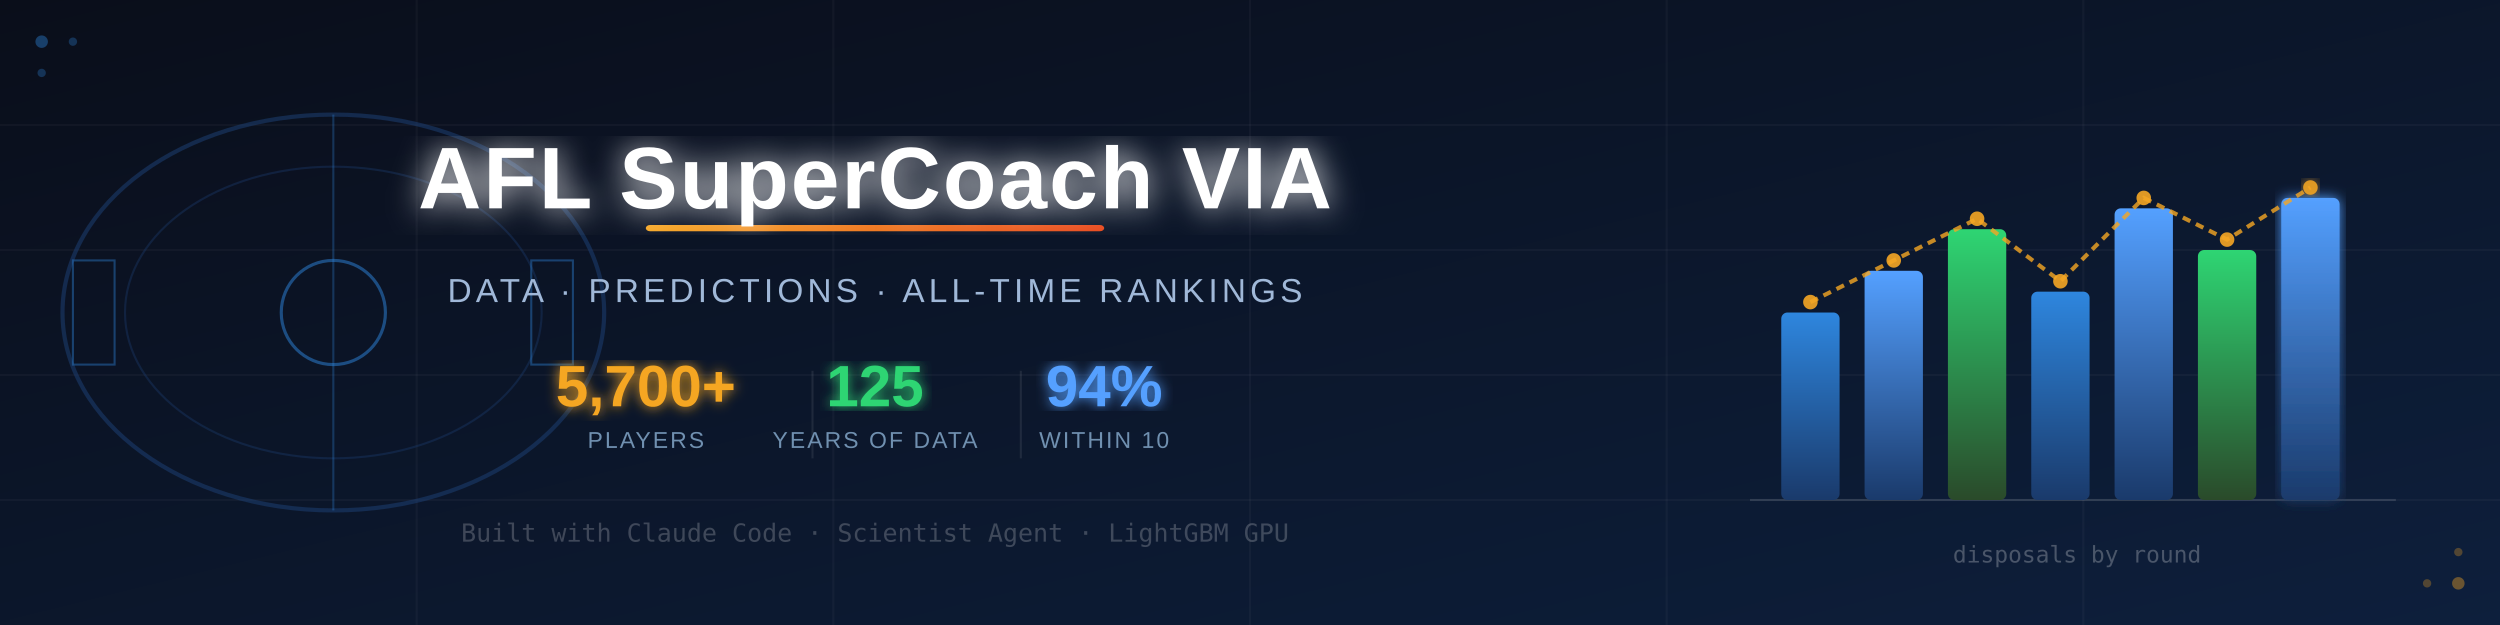
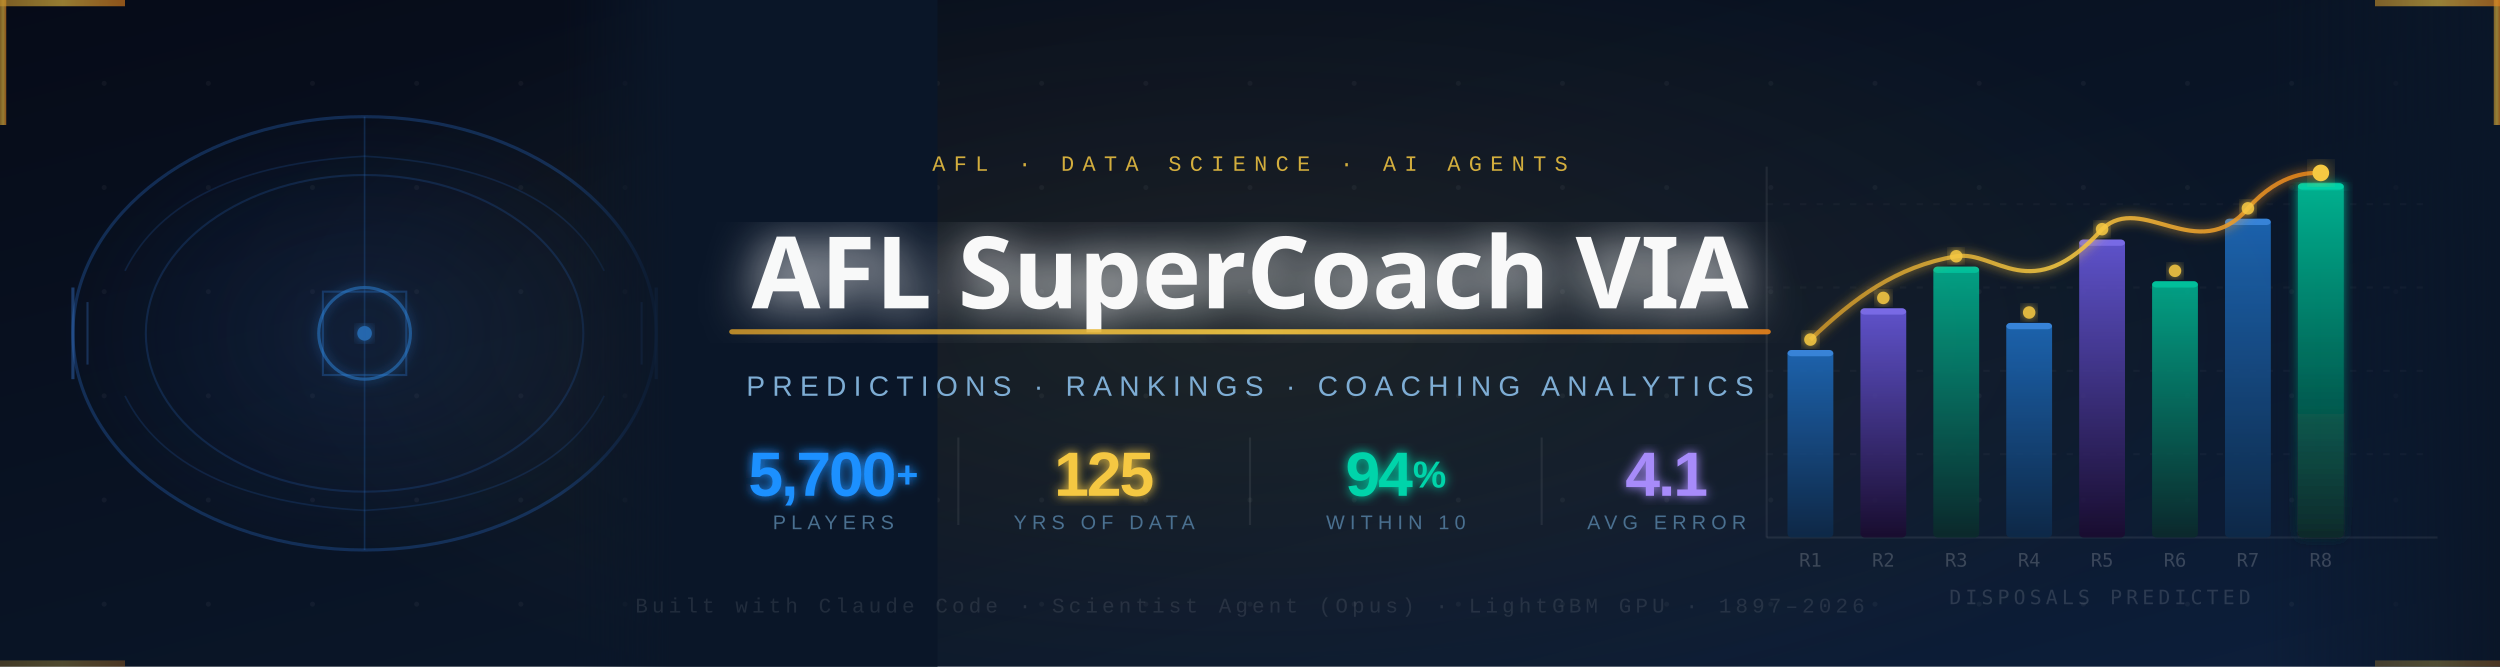
- <svg xmlns="http://www.w3.org/2000/svg" width="1200" height="300" viewBox="0 0 1200 300">
+ <svg xmlns="http://www.w3.org/2000/svg" width="1200" height="320" viewBox="0 0 1200 320">
  <defs>
    <linearGradient id="bg" x1="0%" y1="0%" x2="100%" y2="100%">
-       <stop offset="0%" style="stop-color:#0a0e1a" />
+       <stop offset="0%" style="stop-color:#060b18" />
+       <stop offset="60%" style="stop-color:#0a1628" />
      <stop offset="100%" style="stop-color:#0d1f3c" />
    </linearGradient>
-     <linearGradient id="accent" x1="0%" y1="0%" x2="100%" y2="0%">
-       <stop offset="0%" style="stop-color:#f5a623" />
-       <stop offset="100%" style="stop-color:#e8471a" />
-     </linearGradient>
-     <linearGradient id="bar1" x1="0%" y1="100%" x2="0%" y2="0%">
-       <stop offset="0%" style="stop-color:#1a3a6b" />
-       <stop offset="100%" style="stop-color:#2e86de" />
-     </linearGradient>
-     <linearGradient id="bar2" x1="0%" y1="100%" x2="0%" y2="0%">
-       <stop offset="0%" style="stop-color:#1a3a6b" />
-       <stop offset="100%" style="stop-color:#54a0ff" />
-     </linearGradient>
-     <linearGradient id="bar3" x1="0%" y1="100%" x2="0%" y2="0%">
-       <stop offset="0%" style="stop-color:#2a4a2a" />
-       <stop offset="100%" style="stop-color:#2ed573" />
-     </linearGradient>
-     <filter id="glow">
-       <feGaussianBlur stdDeviation="3" result="coloredBlur" />
+     <linearGradient id="goldAccent" x1="0%" y1="0%" x2="100%" y2="0%">
+       <stop offset="0%" style="stop-color:#c8922a" />
+       <stop offset="50%" style="stop-color:#f5c842" />
+       <stop offset="100%" style="stop-color:#e8821a" />
+     </linearGradient>
+     <linearGradient id="blueBar" x1="0%" y1="100%" x2="0%" y2="0%">
+       <stop offset="0%" style="stop-color:#0d2a4a" />
+       <stop offset="100%" style="stop-color:#1e6fc4" />
+     </linearGradient>
+     <linearGradient id="tealBar" x1="0%" y1="100%" x2="0%" y2="0%">
+       <stop offset="0%" style="stop-color:#0a2a2a" />
+       <stop offset="100%" style="stop-color:#00b894" />
+     </linearGradient>
+     <linearGradient id="purpleBar" x1="0%" y1="100%" x2="0%" y2="0%">
+       <stop offset="0%" style="stop-color:#1a0a2e" />
+       <stop offset="100%" style="stop-color:#6c5ce7" />
+     </linearGradient>
+     <linearGradient id="ovalFade" x1="0%" y1="0%" x2="100%" y2="0%">
+       <stop offset="0%" style="stop-color:#0a1628;stop-opacity:0" />
+       <stop offset="30%" style="stop-color:#0a1628;stop-opacity:1" />
+     </linearGradient>
+     <linearGradient id="rightFade" x1="0%" y1="0%" x2="100%" y2="0%">
+       <stop offset="70%" style="stop-color:#0a1628;stop-opacity:0" />
+       <stop offset="100%" style="stop-color:#0a1628;stop-opacity:1" />
+     </linearGradient>
+     <radialGradient id="ovalGlow" cx="50%" cy="50%" r="50%">
+       <stop offset="0%" style="stop-color:#1e3a6b;stop-opacity:0.3" />
+       <stop offset="100%" style="stop-color:#1e3a6b;stop-opacity:0" />
+     </radialGradient>
+     <radialGradient id="centerGlow" cx="50%" cy="50%" r="50%">
+       <stop offset="0%" style="stop-color:#f5c842;stop-opacity:0.08" />
+       <stop offset="100%" style="stop-color:#f5c842;stop-opacity:0" />
+     </radialGradient>
+     <filter id="glow" x="-20%" y="-20%" width="140%" height="140%">
+       <feGaussianBlur stdDeviation="2.5" result="coloredBlur" />
      <feMerge>
        <feMergeNode in="coloredBlur" />
        <feMergeNode in="SourceGraphic" />
      </feMerge>
    </filter>
-     <filter id="softglow">
-       <feGaussianBlur stdDeviation="8" result="coloredBlur" />
+     <filter id="strongGlow" x="-30%" y="-30%" width="160%" height="160%">
+       <feGaussianBlur stdDeviation="5" result="coloredBlur" />
      <feMerge>
        <feMergeNode in="coloredBlur" />
        <feMergeNode in="SourceGraphic" />
      </feMerge>
    </filter>
+     <filter id="subtleGlow" x="-10%" y="-10%" width="120%" height="120%">
+       <feGaussianBlur stdDeviation="12" result="coloredBlur" />
+       <feMerge>
+         <feMergeNode in="coloredBlur" />
+         <feMergeNode in="SourceGraphic" />
+       </feMerge>
+     </filter>
+     <clipPath id="mainClip">
+       <rect width="1200" height="320" />
+     </clipPath>
  </defs>
-   <rect width="1200" height="300" fill="url(#bg)" />
-   <g stroke="#ffffff08" stroke-width="1">
-     <line x1="0" y1="60" x2="1200" y2="60" />
-     <line x1="0" y1="120" x2="1200" y2="120" />
-     <line x1="0" y1="180" x2="1200" y2="180" />
-     <line x1="0" y1="240" x2="1200" y2="240" />
-     <line x1="200" y1="0" x2="200" y2="300" />
-     <line x1="400" y1="0" x2="400" y2="300" />
-     <line x1="600" y1="0" x2="600" y2="300" />
-     <line x1="800" y1="0" x2="800" y2="300" />
-     <line x1="1000" y1="0" x2="1000" y2="300" />
-   </g>
-   <ellipse cx="160" cy="150" rx="130" ry="95" fill="none" stroke="#1a3a6b" stroke-width="2" opacity="0.6" />
-   <ellipse cx="160" cy="150" rx="100" ry="70" fill="none" stroke="#1a3a6b" stroke-width="1" opacity="0.4" />
-   <circle cx="160" cy="150" r="25" fill="none" stroke="#2e86de" stroke-width="1.5" opacity="0.5" />
-   <rect x="35" y="125" width="20" height="50" fill="none" stroke="#2e86de" stroke-width="1" opacity="0.4" />
-   <rect x="255" y="125" width="20" height="50" fill="none" stroke="#2e86de" stroke-width="1" opacity="0.4" />
-   <line x1="160" y1="55" x2="160" y2="245" stroke="#2e86de" stroke-width="1" opacity="0.3" />
-   <line x1="840" y1="240" x2="1150" y2="240" stroke="#ffffff20" stroke-width="1" />
-   <rect x="855" y="150" width="28" height="90" fill="url(#bar1)" rx="3" />
-   <rect x="895" y="130" width="28" height="110" fill="url(#bar2)" rx="3" />
-   <rect x="935" y="110" width="28" height="130" fill="url(#bar3)" rx="3" />
-   <rect x="975" y="140" width="28" height="100" fill="url(#bar1)" rx="3" />
-   <rect x="1015" y="100" width="28" height="140" fill="url(#bar2)" rx="3" />
-   <rect x="1055" y="120" width="28" height="120" fill="url(#bar3)" rx="3" />
-   <rect x="1095" y="95" width="28" height="145" fill="url(#bar2)" rx="3" filter="url(#glow)" />
-   <polyline points="869,145 909,125 949,105 989,135 1029,95 1069,115 1109,90" fill="none" stroke="#f5a623" stroke-width="2" stroke-dasharray="4,3" opacity="0.8" />
-   <circle cx="869" cy="145" r="3.5" fill="#f5a623" opacity="0.9" />
-   <circle cx="909" cy="125" r="3.5" fill="#f5a623" opacity="0.9" />
-   <circle cx="949" cy="105" r="3.5" fill="#f5a623" opacity="0.9" />
-   <circle cx="989" cy="135" r="3.5" fill="#f5a623" opacity="0.9" />
-   <circle cx="1029" cy="95" r="3.5" fill="#f5a623" opacity="0.9" />
-   <circle cx="1069" cy="115" r="3.5" fill="#f5a623" opacity="0.9" />
-   <circle cx="1109" cy="90" r="3.5" fill="#f5a623" filter="url(#glow)" opacity="0.9" />
-   <text x="997" y="270" font-family="monospace" font-size="11" fill="#ffffff40" text-anchor="middle">disposals by round</text>
-   <rect x="310" y="108" width="220" height="3" fill="url(#accent)" rx="2" />
-   <text x="420" y="100" font-family="Arial Black, Arial, sans-serif" font-size="42" font-weight="900" fill="white" text-anchor="middle" letter-spacing="1" filter="url(#softglow)">AFL SuperCoach VIA</text>
-   <text x="420" y="145" font-family="Arial, sans-serif" font-size="16" fill="#a0b8d8" text-anchor="middle" letter-spacing="2">
-     DATA · PREDICTIONS · ALL-TIME RANKINGS
-   </text>
+   <rect width="1200" height="320" fill="url(#bg)" />
+   <ellipse cx="600" cy="160" rx="500" ry="200" fill="url(#centerGlow)" />
+   <g fill="#ffffff" opacity="0.04" clip-path="url(#mainClip)">
+     <circle cx="50" cy="40" r="1.2" />
+     <circle cx="100" cy="40" r="1.2" />
+     <circle cx="150" cy="40" r="1.2" />
+     <circle cx="200" cy="40" r="1.2" />
+     <circle cx="250" cy="40" r="1.2" />
+     <circle cx="300" cy="40" r="1.2" />
+     <circle cx="350" cy="40" r="1.2" />
+     <circle cx="400" cy="40" r="1.2" />
+     <circle cx="450" cy="40" r="1.2" />
+     <circle cx="500" cy="40" r="1.2" />
+     <circle cx="550" cy="40" r="1.2" />
+     <circle cx="600" cy="40" r="1.2" />
+     <circle cx="650" cy="40" r="1.2" />
+     <circle cx="700" cy="40" r="1.2" />
+     <circle cx="750" cy="40" r="1.2" />
+     <circle cx="800" cy="40" r="1.2" />
+     <circle cx="850" cy="40" r="1.2" />
+     <circle cx="900" cy="40" r="1.2" />
+     <circle cx="950" cy="40" r="1.2" />
+     <circle cx="1000" cy="40" r="1.2" />
+     <circle cx="1050" cy="40" r="1.2" />
+     <circle cx="1100" cy="40" r="1.2" />
+     <circle cx="1150" cy="40" r="1.2" />
+     <circle cx="50" cy="90" r="1.2" />
+     <circle cx="100" cy="90" r="1.2" />
+     <circle cx="150" cy="90" r="1.2" />
+     <circle cx="200" cy="90" r="1.2" />
+     <circle cx="250" cy="90" r="1.2" />
+     <circle cx="300" cy="90" r="1.2" />
+     <circle cx="350" cy="90" r="1.2" />
+     <circle cx="400" cy="90" r="1.2" />
+     <circle cx="450" cy="90" r="1.2" />
+     <circle cx="500" cy="90" r="1.2" />
+     <circle cx="550" cy="90" r="1.2" />
+     <circle cx="600" cy="90" r="1.2" />
+     <circle cx="650" cy="90" r="1.2" />
+     <circle cx="700" cy="90" r="1.2" />
+     <circle cx="750" cy="90" r="1.2" />
+     <circle cx="800" cy="90" r="1.2" />
+     <circle cx="850" cy="90" r="1.2" />
+     <circle cx="900" cy="90" r="1.2" />
+     <circle cx="950" cy="90" r="1.2" />
+     <circle cx="1000" cy="90" r="1.2" />
+     <circle cx="1050" cy="90" r="1.2" />
+     <circle cx="1100" cy="90" r="1.2" />
+     <circle cx="1150" cy="90" r="1.2" />
+     <circle cx="50" cy="140" r="1.2" />
+     <circle cx="100" cy="140" r="1.2" />
+     <circle cx="150" cy="140" r="1.2" />
+     <circle cx="200" cy="140" r="1.2" />
+     <circle cx="250" cy="140" r="1.2" />
+     <circle cx="300" cy="140" r="1.2" />
+     <circle cx="350" cy="140" r="1.2" />
+     <circle cx="400" cy="140" r="1.2" />
+     <circle cx="450" cy="140" r="1.2" />
+     <circle cx="500" cy="140" r="1.2" />
+     <circle cx="550" cy="140" r="1.2" />
+     <circle cx="600" cy="140" r="1.2" />
+     <circle cx="650" cy="140" r="1.2" />
+     <circle cx="700" cy="140" r="1.2" />
+     <circle cx="750" cy="140" r="1.2" />
+     <circle cx="800" cy="140" r="1.2" />
+     <circle cx="850" cy="140" r="1.2" />
+     <circle cx="900" cy="140" r="1.2" />
+     <circle cx="950" cy="140" r="1.2" />
+     <circle cx="1000" cy="140" r="1.2" />
+     <circle cx="1050" cy="140" r="1.2" />
+     <circle cx="1100" cy="140" r="1.2" />
+     <circle cx="1150" cy="140" r="1.2" />
+     <circle cx="50" cy="190" r="1.2" />
+     <circle cx="100" cy="190" r="1.2" />
+     <circle cx="150" cy="190" r="1.2" />
+     <circle cx="200" cy="190" r="1.2" />
+     <circle cx="250" cy="190" r="1.2" />
+     <circle cx="300" cy="190" r="1.2" />
+     <circle cx="350" cy="190" r="1.2" />
+     <circle cx="400" cy="190" r="1.2" />
+     <circle cx="450" cy="190" r="1.2" />
+     <circle cx="500" cy="190" r="1.2" />
+     <circle cx="550" cy="190" r="1.2" />
+     <circle cx="600" cy="190" r="1.2" />
+     <circle cx="650" cy="190" r="1.2" />
+     <circle cx="700" cy="190" r="1.2" />
+     <circle cx="750" cy="190" r="1.2" />
+     <circle cx="800" cy="190" r="1.2" />
+     <circle cx="850" cy="190" r="1.2" />
+     <circle cx="900" cy="190" r="1.2" />
+     <circle cx="950" cy="190" r="1.2" />
+     <circle cx="1000" cy="190" r="1.2" />
+     <circle cx="1050" cy="190" r="1.2" />
+     <circle cx="1100" cy="190" r="1.2" />
+     <circle cx="1150" cy="190" r="1.2" />
+     <circle cx="50" cy="240" r="1.2" />
+     <circle cx="100" cy="240" r="1.2" />
+     <circle cx="150" cy="240" r="1.2" />
+     <circle cx="200" cy="240" r="1.2" />
+     <circle cx="250" cy="240" r="1.2" />
+     <circle cx="300" cy="240" r="1.2" />
+     <circle cx="350" cy="240" r="1.2" />
+     <circle cx="400" cy="240" r="1.2" />
+     <circle cx="450" cy="240" r="1.2" />
+     <circle cx="500" cy="240" r="1.2" />
+     <circle cx="550" cy="240" r="1.2" />
+     <circle cx="600" cy="240" r="1.2" />
+     <circle cx="650" cy="240" r="1.2" />
+     <circle cx="700" cy="240" r="1.2" />
+     <circle cx="750" cy="240" r="1.2" />
+     <circle cx="800" cy="240" r="1.2" />
+     <circle cx="850" cy="240" r="1.2" />
+     <circle cx="900" cy="240" r="1.2" />
+     <circle cx="950" cy="240" r="1.2" />
+     <circle cx="1000" cy="240" r="1.2" />
+     <circle cx="1050" cy="240" r="1.2" />
+     <circle cx="1100" cy="240" r="1.2" />
+     <circle cx="1150" cy="240" r="1.2" />
+     <circle cx="50" cy="290" r="1.2" />
+     <circle cx="100" cy="290" r="1.2" />
+     <circle cx="150" cy="290" r="1.2" />
+     <circle cx="200" cy="290" r="1.2" />
+     <circle cx="250" cy="290" r="1.2" />
+     <circle cx="300" cy="290" r="1.2" />
+     <circle cx="350" cy="290" r="1.2" />
+     <circle cx="400" cy="290" r="1.2" />
+     <circle cx="450" cy="290" r="1.2" />
+     <circle cx="500" cy="290" r="1.2" />
+     <circle cx="550" cy="290" r="1.2" />
+     <circle cx="600" cy="290" r="1.2" />
+     <circle cx="650" cy="290" r="1.2" />
+     <circle cx="700" cy="290" r="1.2" />
+     <circle cx="750" cy="290" r="1.2" />
+     <circle cx="800" cy="290" r="1.2" />
+     <circle cx="850" cy="290" r="1.2" />
+     <circle cx="900" cy="290" r="1.2" />
+     <circle cx="950" cy="290" r="1.2" />
+     <circle cx="1000" cy="290" r="1.2" />
+     <circle cx="1050" cy="290" r="1.2" />
+     <circle cx="1100" cy="290" r="1.2" />
+     <circle cx="1150" cy="290" r="1.2" />
+   </g>
+   <g clip-path="url(#mainClip)">
+     <ellipse cx="175" cy="160" rx="145" ry="108" fill="url(#ovalGlow)" />
+     <ellipse cx="175" cy="160" rx="140" ry="104" fill="none" stroke="#1e4a8a" stroke-width="1.5" opacity="0.5" />
+     <ellipse cx="175" cy="160" rx="105" ry="76" fill="none" stroke="#1e4a8a" stroke-width="1" opacity="0.35" />
+     <path d="M 60 130 Q 85 80 175 75 Q 265 80 290 130" fill="none" stroke="#1e4a8a" stroke-width="0.8" opacity="0.3" />
+     <path d="M 60 190 Q 85 240 175 245 Q 265 240 290 190" fill="none" stroke="#1e4a8a" stroke-width="0.8" opacity="0.3" />
+     <rect x="155" y="140" width="40" height="40" fill="none" stroke="#2563b0" stroke-width="1" opacity="0.4" />
+     <circle cx="175" cy="160" r="22" fill="none" stroke="#2e86de" stroke-width="1.5" opacity="0.55" filter="url(#glow)" />
+     <circle cx="175" cy="160" r="3.5" fill="#2e86de" opacity="0.7" filter="url(#glow)" />
+     <line x1="175" y1="56" x2="175" y2="264" stroke="#2563b0" stroke-width="0.8" opacity="0.3" />
+     <line x1="35" y1="138" x2="35" y2="182" stroke="#3a7bd5" stroke-width="1.5" opacity="0.4" />
+     <line x1="42" y1="145" x2="42" y2="175" stroke="#3a7bd5" stroke-width="1" opacity="0.3" />
+     <line x1="315" y1="138" x2="315" y2="182" stroke="#3a7bd5" stroke-width="1.5" opacity="0.4" />
+     <line x1="308" y1="145" x2="308" y2="175" stroke="#3a7bd5" stroke-width="1" opacity="0.3" />
+     <rect x="270" y="0" width="180" height="320" fill="url(#ovalFade)" />
+   </g>
+   <g clip-path="url(#mainClip)">
+     <rect x="820" y="0" width="380" height="320" fill="url(#rightFade)" />
+     <line x1="848" y1="258" x2="1170" y2="258" stroke="#ffffff12" stroke-width="1" />
+     <line x1="848" y1="258" x2="848" y2="80" stroke="#ffffff12" stroke-width="1" />
+     <line x1="848" y1="218" x2="1165" y2="218" stroke="#ffffff07" stroke-width="1" stroke-dasharray="3,5" />
+     <line x1="848" y1="178" x2="1165" y2="178" stroke="#ffffff07" stroke-width="1" stroke-dasharray="3,5" />
+     <line x1="848" y1="138" x2="1165" y2="138" stroke="#ffffff07" stroke-width="1" stroke-dasharray="3,5" />
+     <line x1="848" y1="98" x2="1165" y2="98" stroke="#ffffff07" stroke-width="1" stroke-dasharray="3,5" />
+     <rect x="858" y="168" width="22" height="90" fill="url(#blueBar)" rx="2" opacity="0.85" />
+     <rect x="893" y="148" width="22" height="110" fill="url(#purpleBar)" rx="2" opacity="0.85" />
+     <rect x="928" y="128" width="22" height="130" fill="url(#tealBar)" rx="2" opacity="0.85" />
+     <rect x="963" y="155" width="22" height="103" fill="url(#blueBar)" rx="2" opacity="0.85" />
+     <rect x="998" y="115" width="22" height="143" fill="url(#purpleBar)" rx="2" opacity="0.85" />
+     <rect x="1033" y="135" width="22" height="123" fill="url(#tealBar)" rx="2" opacity="0.85" />
+     <rect x="1068" y="105" width="22" height="153" fill="url(#blueBar)" rx="2" opacity="0.85" />
+     <rect x="1103" y="88" width="22" height="170" fill="url(#tealBar)" rx="2" opacity="0.95" filter="url(#glow)" />
+     <rect x="858" y="168" width="22" height="3" fill="#4a9af5" rx="2" opacity="0.6" />
+     <rect x="893" y="148" width="22" height="3" fill="#8b7cf8" rx="2" opacity="0.6" />
+     <rect x="928" y="128" width="22" height="3" fill="#00d4aa" rx="2" opacity="0.6" />
+     <rect x="963" y="155" width="22" height="3" fill="#4a9af5" rx="2" opacity="0.6" />
+     <rect x="998" y="115" width="22" height="3" fill="#8b7cf8" rx="2" opacity="0.6" />
+     <rect x="1033" y="135" width="22" height="3" fill="#00d4aa" rx="2" opacity="0.6" />
+     <rect x="1068" y="105" width="22" height="3" fill="#4a9af5" rx="2" opacity="0.6" />
+     <rect x="1103" y="88" width="22" height="3" fill="#00d4aa" rx="2" opacity="0.9" filter="url(#glow)" />
+     <path d="M 869 163 C 890 143 910 128 939 123 C 958 120 975 148 1009 110 C 1028 92 1055 128 1079 100 C 1095 82 1110 83 1114 83" fill="none" stroke="url(#goldAccent)" stroke-width="2" opacity="0.9" filter="url(#glow)" />
+     <circle cx="869" cy="163" r="3" fill="#f5c842" opacity="0.9" filter="url(#glow)" />
+     <circle cx="904" cy="143" r="3" fill="#f5c842" opacity="0.9" filter="url(#glow)" />
+     <circle cx="939" cy="123" r="3" fill="#f5c842" opacity="0.9" filter="url(#glow)" />
+     <circle cx="974" cy="150" r="3" fill="#f5c842" opacity="0.9" filter="url(#glow)" />
+     <circle cx="1009" cy="110" r="3" fill="#f5c842" opacity="0.9" filter="url(#glow)" />
+     <circle cx="1044" cy="130" r="3" fill="#f5c842" opacity="0.9" filter="url(#glow)" />
+     <circle cx="1079" cy="100" r="3" fill="#f5c842" opacity="0.9" filter="url(#glow)" />
+     <circle cx="1114" cy="83" r="4" fill="#f5c842" opacity="1" filter="url(#strongGlow)" />
+     <g font-family="monospace" font-size="9" fill="#ffffff30" text-anchor="middle">
+       <text x="869" y="272">R1</text>
+       <text x="904" y="272">R2</text>
+       <text x="939" y="272">R3</text>
+       <text x="974" y="272">R4</text>
+       <text x="1009" y="272">R5</text>
+       <text x="1044" y="272">R6</text>
+       <text x="1079" y="272">R7</text>
+       <text x="1114" y="272">R8</text>
+     </g>
+     <text x="1008" y="290" font-family="monospace" font-size="9.5" fill="#ffffff22" text-anchor="middle" letter-spacing="2">DISPOSALS PREDICTED</text>
+   </g>
+   <text x="600" y="82" font-family="'Courier New', monospace" font-size="10.5" fill="#f5c842" text-anchor="middle" letter-spacing="4" opacity="0.85">AFL · DATA SCIENCE · AI AGENTS</text>
+   <text x="600" y="148" font-family="Arial Black, 'Arial Bold', sans-serif" font-size="48" font-weight="900" fill="white" text-anchor="middle" letter-spacing="0" filter="url(#subtleGlow)" opacity="0.97">AFL SuperCoach VIA</text>
+   <rect x="350" y="158" width="500" height="2.5" fill="url(#goldAccent)" rx="1.5" opacity="0.9" />
+   <text x="600" y="190" font-family="Arial, sans-serif" font-size="13.5" fill="#7eadd4" text-anchor="middle" letter-spacing="3.5" font-weight="300">PREDICTIONS  ·  RANKINGS  ·  COACHING ANALYTICS</text>
  <g font-family="Arial, sans-serif" text-anchor="middle">
-     <text x="310" y="195" font-size="28" font-weight="bold" fill="#f5a623" filter="url(#glow)">5,700+</text>
-     <text x="310" y="215" font-size="11" fill="#7090b0" letter-spacing="1">PLAYERS</text>
-     <line x1="390" y1="178" x2="390" y2="220" stroke="#ffffff15" stroke-width="1" />
-     <text x="420" y="195" font-size="28" font-weight="bold" fill="#2ed573" filter="url(#glow)">125</text>
-     <text x="420" y="215" font-size="11" fill="#7090b0" letter-spacing="1">YEARS OF DATA</text>
-     <line x1="490" y1="178" x2="490" y2="220" stroke="#ffffff15" stroke-width="1" />
-     <text x="530" y="195" font-size="28" font-weight="bold" fill="#54a0ff" filter="url(#glow)">94%</text>
-     <text x="530" y="215" font-size="11" fill="#7090b0" letter-spacing="1">WITHIN 10</text>
-   </g>
-   <text x="420" y="260" font-family="monospace" font-size="12" fill="#ffffff35" text-anchor="middle">
-     Built with Claude Code · Scientist Agent · LightGBM GPU
-   </text>
-   <circle cx="20" cy="20" r="3" fill="#2e86de" opacity="0.4" />
-   <circle cx="35" cy="20" r="2" fill="#2e86de" opacity="0.3" />
-   <circle cx="20" cy="35" r="2" fill="#2e86de" opacity="0.3" />
-   <circle cx="1180" cy="280" r="3" fill="#f5a623" opacity="0.4" />
-   <circle cx="1165" cy="280" r="2" fill="#f5a623" opacity="0.3" />
-   <circle cx="1180" cy="265" r="2" fill="#f5a623" opacity="0.3" />
+     <line x1="460" y1="210" x2="460" y2="252" stroke="#ffffff12" stroke-width="1" />
+     <line x1="600" y1="210" x2="600" y2="252" stroke="#ffffff12" stroke-width="1" />
+     <line x1="740" y1="210" x2="740" y2="252" stroke="#ffffff12" stroke-width="1" />
+     <text x="400" y="238" font-size="30" font-weight="700" fill="#1e90ff" filter="url(#glow)" letter-spacing="-1">5,700<tspan font-size="18" dy="-4">+</tspan>
+     </text>
+     <text x="400" y="254" font-size="9.5" fill="#4a7090" letter-spacing="2.5">PLAYERS</text>
+     <text x="530" y="238" font-size="30" font-weight="700" fill="#f5c842" filter="url(#glow)" letter-spacing="-1">125</text>
+     <text x="530" y="254" font-size="9.5" fill="#4a7090" letter-spacing="2.5">YRS OF DATA</text>
+     <text x="670" y="238" font-size="30" font-weight="700" fill="#00d4aa" filter="url(#glow)" letter-spacing="-1">94<tspan font-size="18" dy="-4">%</tspan>
+     </text>
+     <text x="670" y="254" font-size="9.5" fill="#4a7090" letter-spacing="2.5">WITHIN 10</text>
+     <text x="800" y="238" font-size="30" font-weight="700" fill="#a78bfa" filter="url(#glow)" letter-spacing="-1">4.1</text>
+     <text x="800" y="254" font-size="9.5" fill="#4a7090" letter-spacing="2.5">AVG ERROR</text>
+   </g>
+   <text x="600" y="294" font-family="'Courier New', monospace" font-size="10" fill="#ffffff18" text-anchor="middle" letter-spacing="2">Built with Claude Code · Scientist Agent (Opus) · LightGBM GPU · 1897–2026</text>
+   <rect x="0" y="0" width="3" height="60" fill="url(#goldAccent)" opacity="0.6" />
+   <rect x="0" y="0" width="60" height="3" fill="url(#goldAccent)" opacity="0.6" />
+   <rect x="1197" y="0" width="3" height="60" fill="url(#goldAccent)" opacity="0.6" />
+   <rect x="1140" y="0" width="60" height="3" fill="url(#goldAccent)" opacity="0.6" />
+   <rect x="0" y="317" width="60" height="3" fill="url(#goldAccent)" opacity="0.3" />
+   <rect x="1140" y="317" width="60" height="3" fill="url(#goldAccent)" opacity="0.3" />
</svg>
